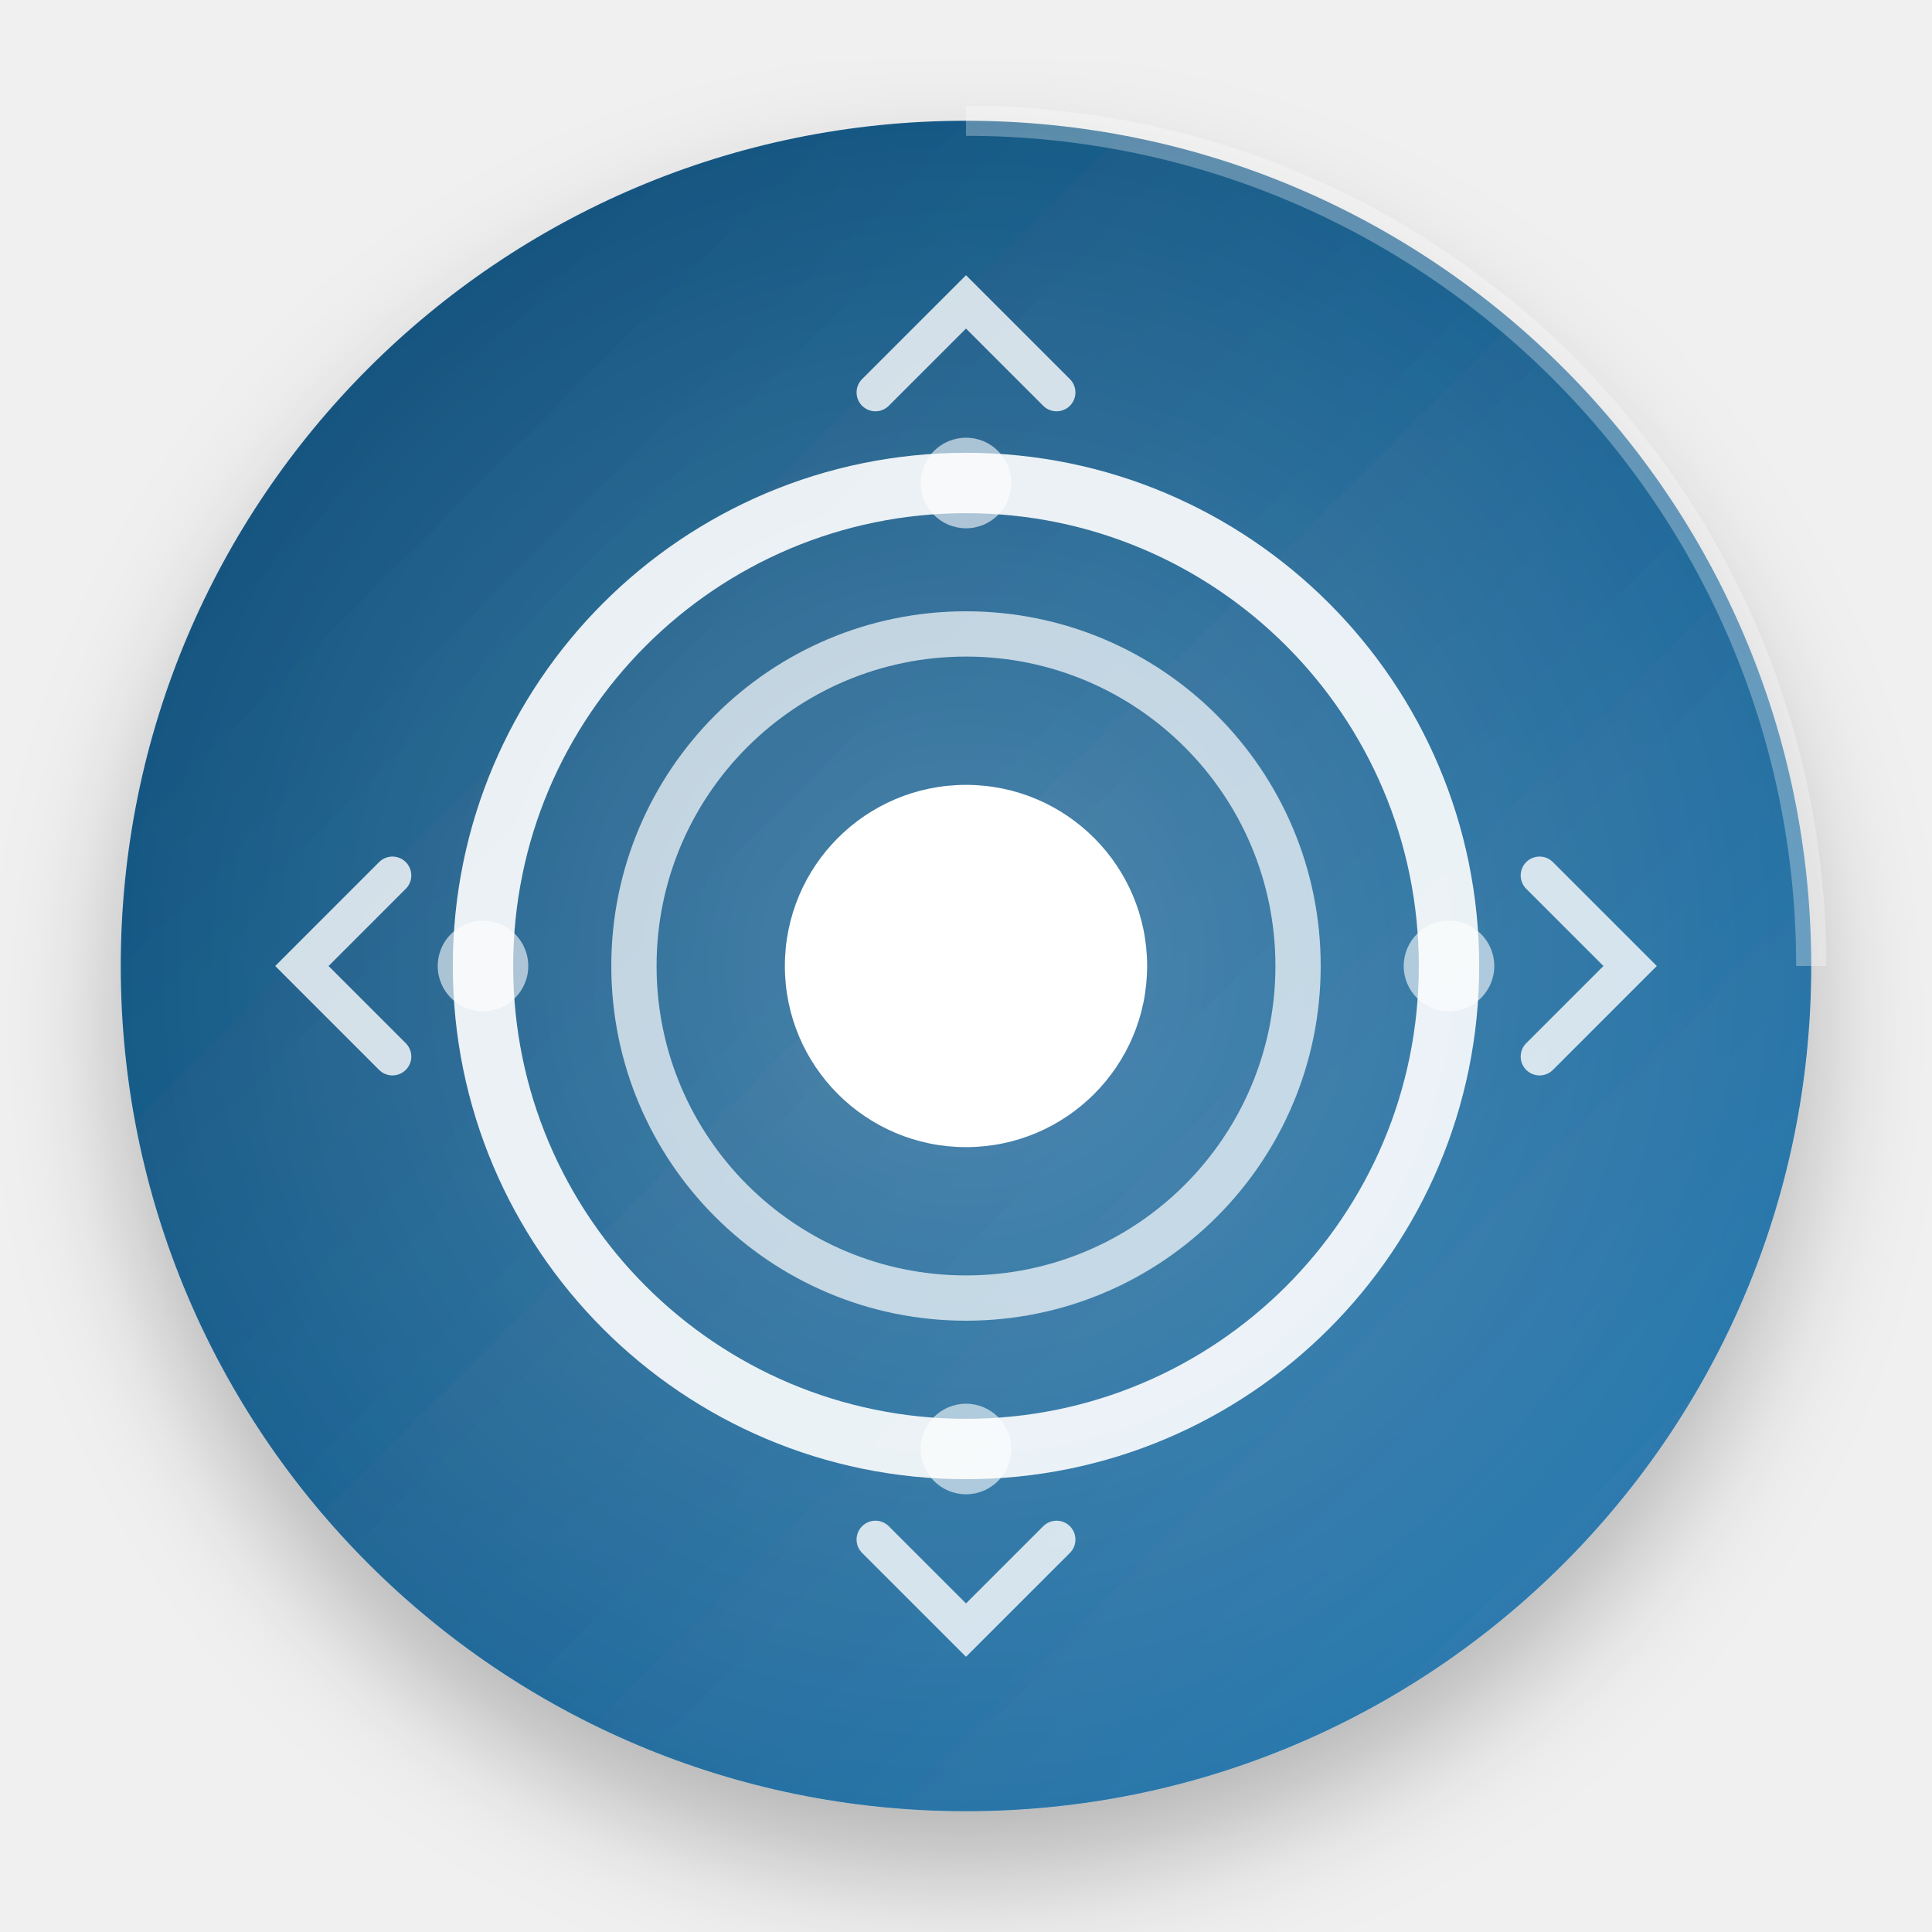
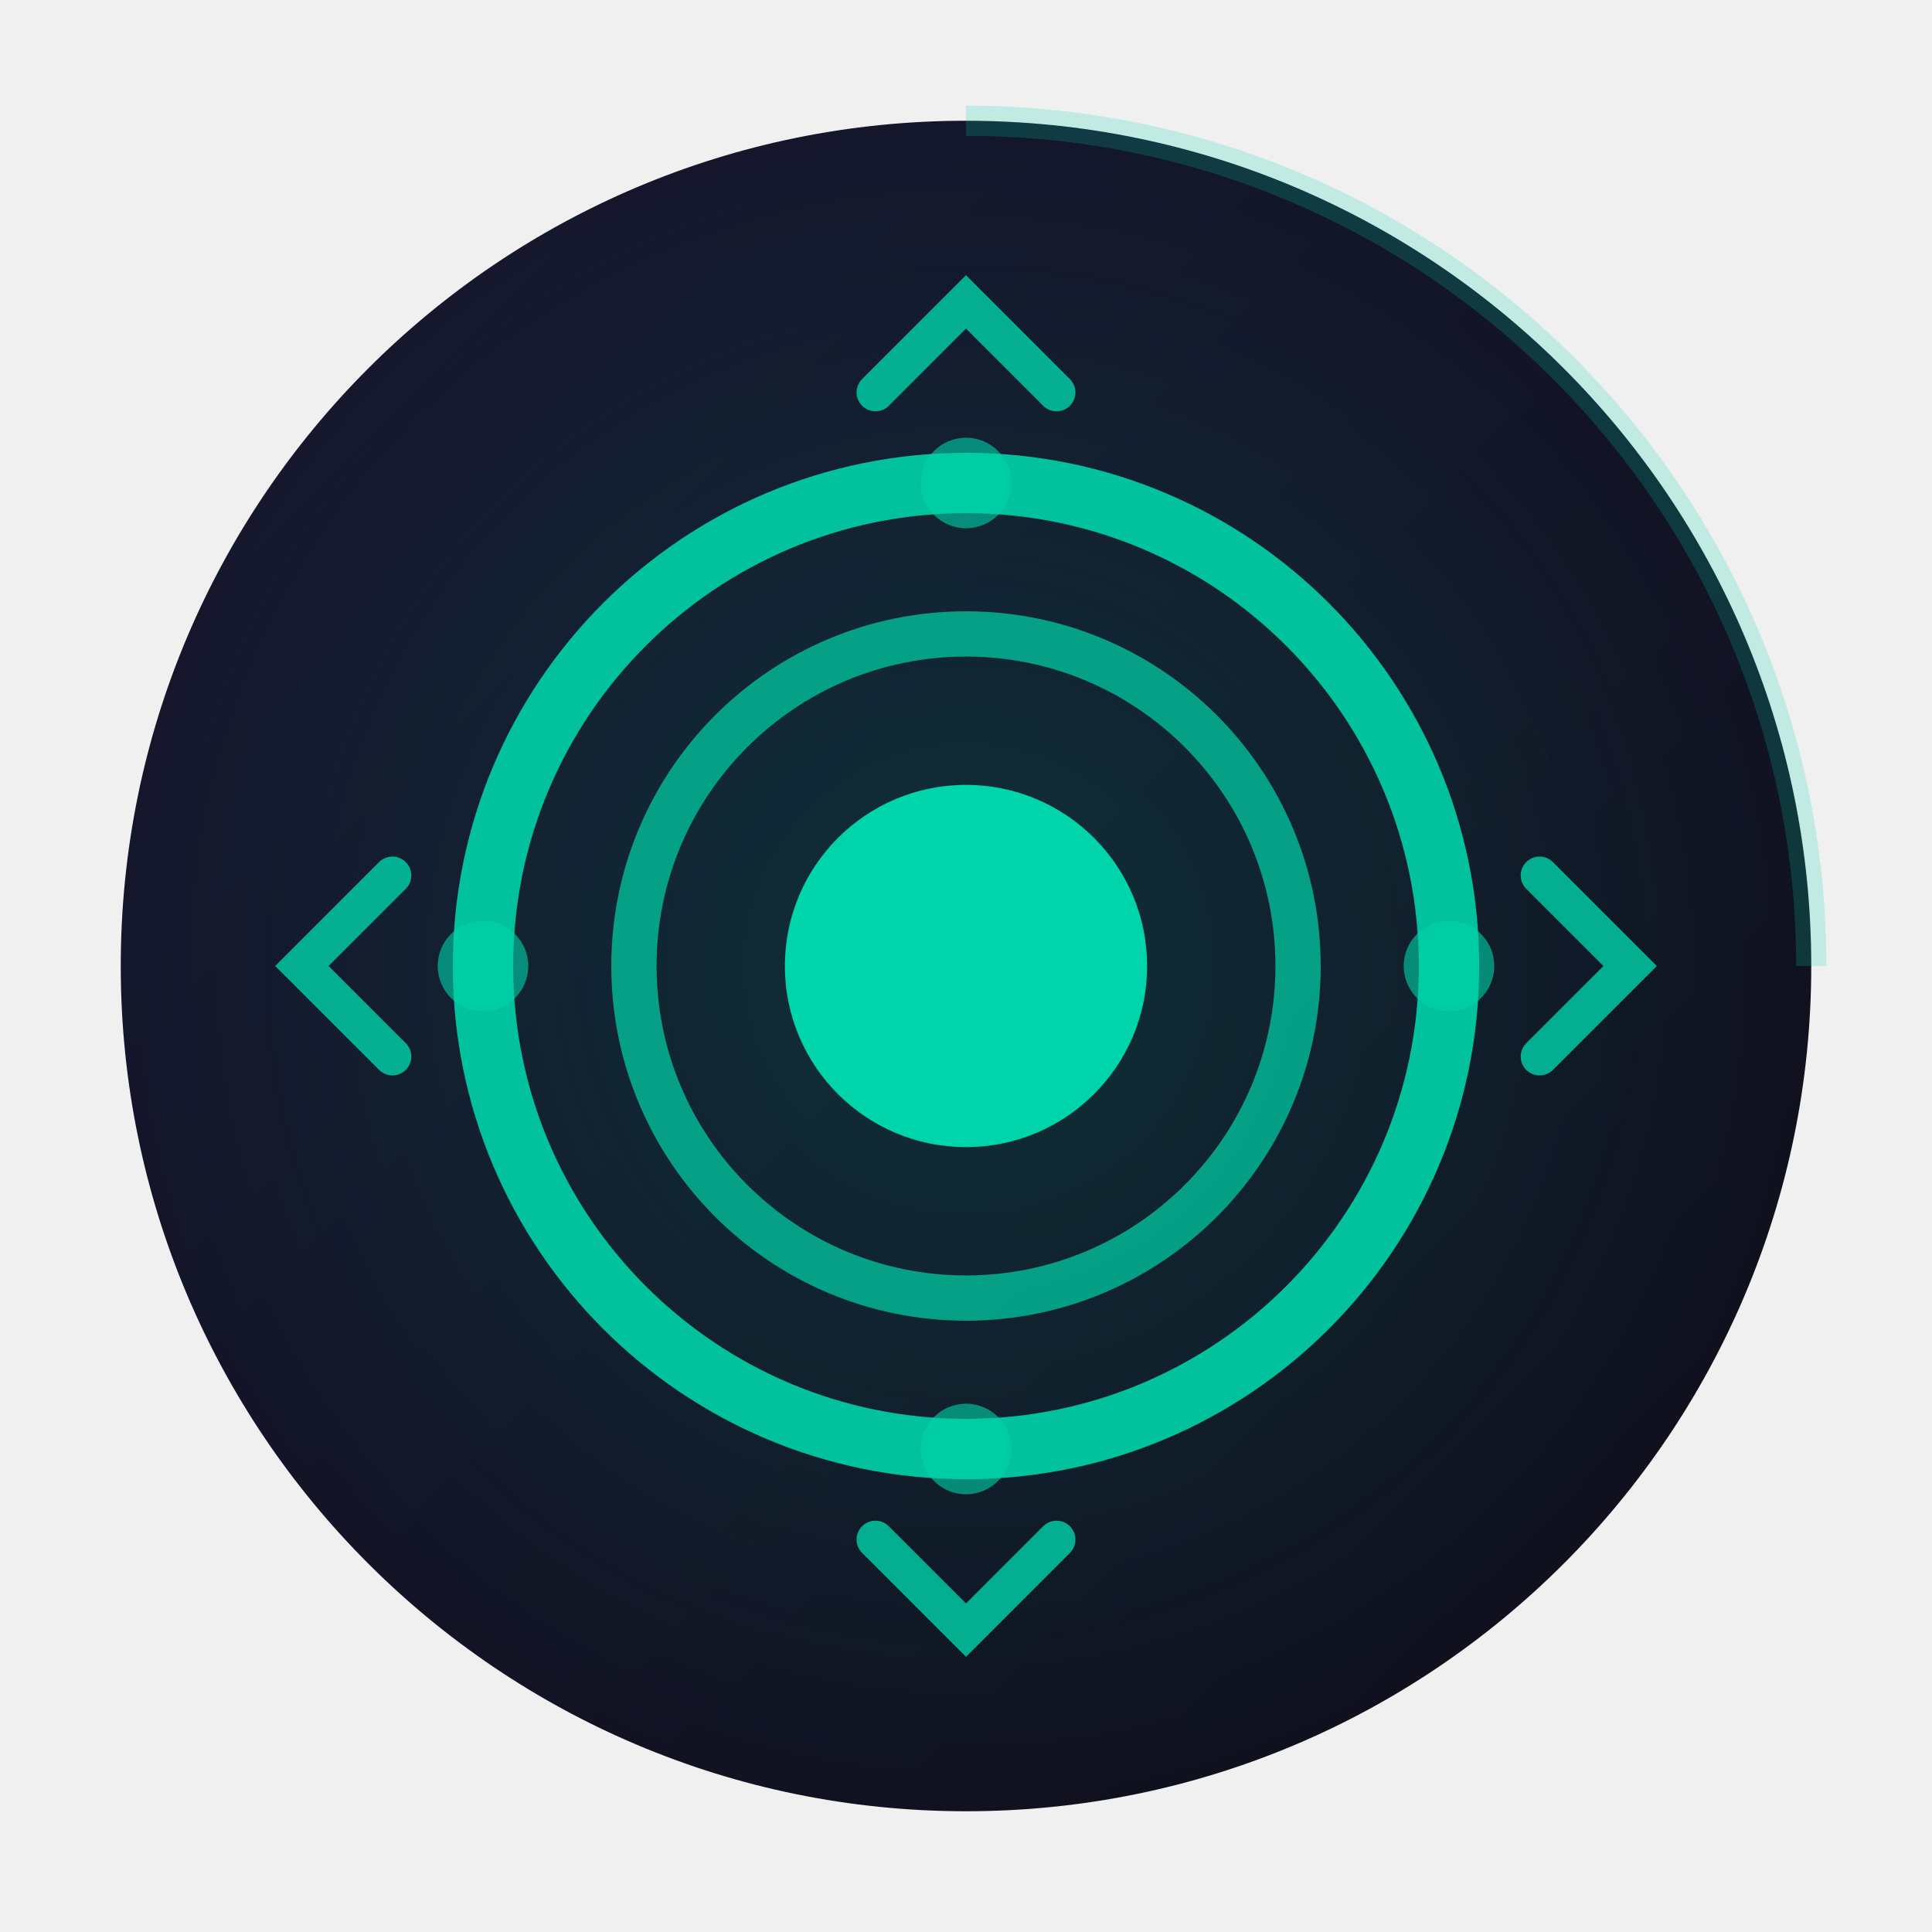
<svg xmlns="http://www.w3.org/2000/svg" viewBox="0 0 128 128" width="128" height="128">
  <defs>
    <linearGradient id="bg-gradient" x1="0%" y1="0%" x2="100%" y2="100%">
-       <stop offset="0%" style="stop-color:#0f4c75;stop-opacity:1" />
-       <stop offset="100%" style="stop-color:#3282b8;stop-opacity:1" />
+       <stop offset="0%" style="stop-color:#161830;stop-opacity:1" />
+       <stop offset="100%" style="stop-color:#0F0F1B;stop-opacity:1" />
    </linearGradient>
    <radialGradient id="inner-glow" cx="50%" cy="50%" r="50%">
-       <stop offset="0%" style="stop-color:#ffffff;stop-opacity:0.2" />
-       <stop offset="100%" style="stop-color:#ffffff;stop-opacity:0" />
+       <stop offset="0%" style="stop-color:#00D4AA;stop-opacity:0.15" />
+       <stop offset="100%" style="stop-color:#00D4AA;stop-opacity:0" />
    </radialGradient>
-     <filter id="shadow" x="-20%" y="-20%" width="140%" height="140%">
-       <feDropShadow dx="0" dy="4" stdDeviation="4" flood-color="#000000" flood-opacity="0.25" />
-     </filter>
  </defs>
-   <circle cx="64" cy="64" r="56" fill="url(#bg-gradient)" filter="url(#shadow)" />
+   <circle cx="64" cy="64" r="56" fill="url(#bg-gradient)" />
  <circle cx="64" cy="64" r="56" fill="url(#inner-glow)" />
  <g transform="translate(64, 64)">
-     <circle cx="0" cy="0" r="32" fill="none" stroke="#ffffff" stroke-width="4" opacity="0.9" />
-     <circle cx="0" cy="0" r="22" fill="none" stroke="#ffffff" stroke-width="3" opacity="0.7" />
-     <circle cx="0" cy="0" r="12" fill="#ffffff" />
-     <g stroke="#ffffff" stroke-width="2.5" stroke-linecap="round" opacity="0.8">
+     <circle cx="0" cy="0" r="32" fill="none" stroke="#00D4AA" stroke-width="4" opacity="0.9" />
+     <circle cx="0" cy="0" r="22" fill="none" stroke="#00D4AA" stroke-width="3" opacity="0.7" />
+     <circle cx="0" cy="0" r="12" fill="#00D4AA" />
+     <g stroke="#00D4AA" stroke-width="2.5" stroke-linecap="round" opacity="0.8">
      <path d="M-6,-38 L0,-44 L6,-38" fill="none" />
      <path d="M38,-6 L44,0 L38,6" fill="none" />
      <path d="M-6,38 L0,44 L6,38" fill="none" />
      <path d="M-38,-6 L-44,0 L-38,6" fill="none" />
    </g>
-     <circle cx="0" cy="-32" r="3" fill="#ffffff" opacity="0.6" />
-     <circle cx="32" cy="0" r="3" fill="#ffffff" opacity="0.6" />
-     <circle cx="0" cy="32" r="3" fill="#ffffff" opacity="0.6" />
-     <circle cx="-32" cy="0" r="3" fill="#ffffff" opacity="0.6" />
+     <circle cx="0" cy="-32" r="3" fill="#00D4AA" opacity="0.6" />
+     <circle cx="32" cy="0" r="3" fill="#00D4AA" opacity="0.6" />
+     <circle cx="0" cy="32" r="3" fill="#00D4AA" opacity="0.6" />
+     <circle cx="-32" cy="0" r="3" fill="#00D4AA" opacity="0.6" />
  </g>
-   <path d="M64,8 A56,56 0 0,1 120,64" fill="none" stroke="#ffffff" stroke-width="2" opacity="0.3" />
+   <path d="M64,8 A56,56 0 0,1 120,64" fill="none" stroke="#00D4AA" stroke-width="2" opacity="0.2" />
</svg>
